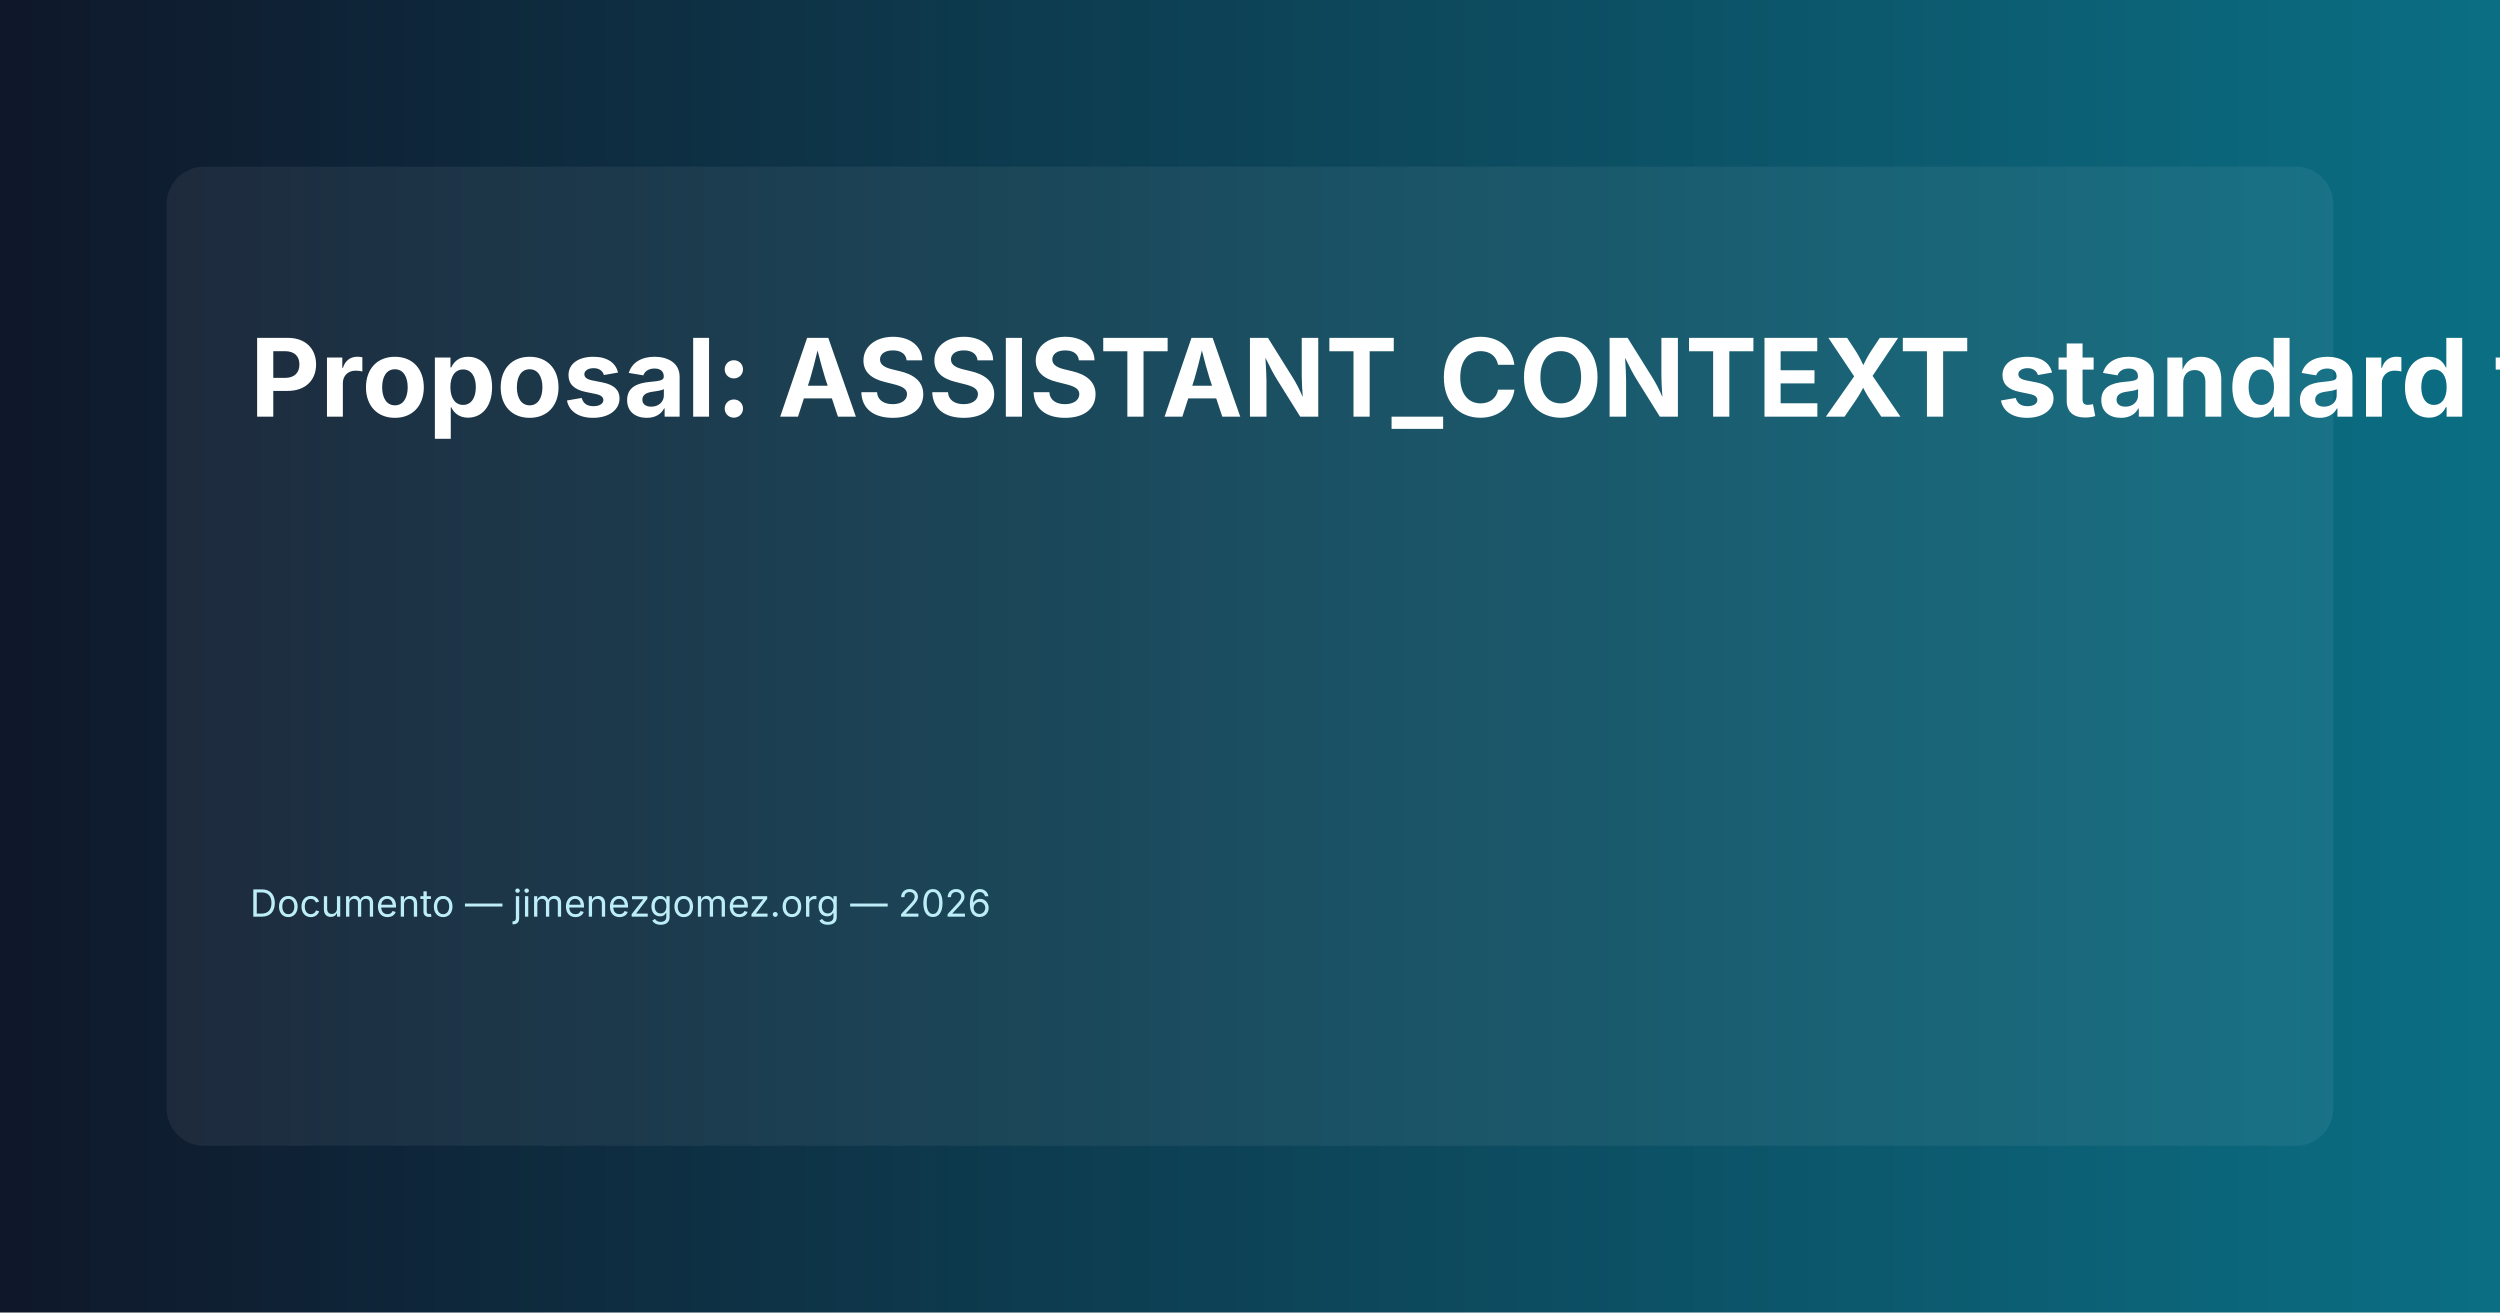
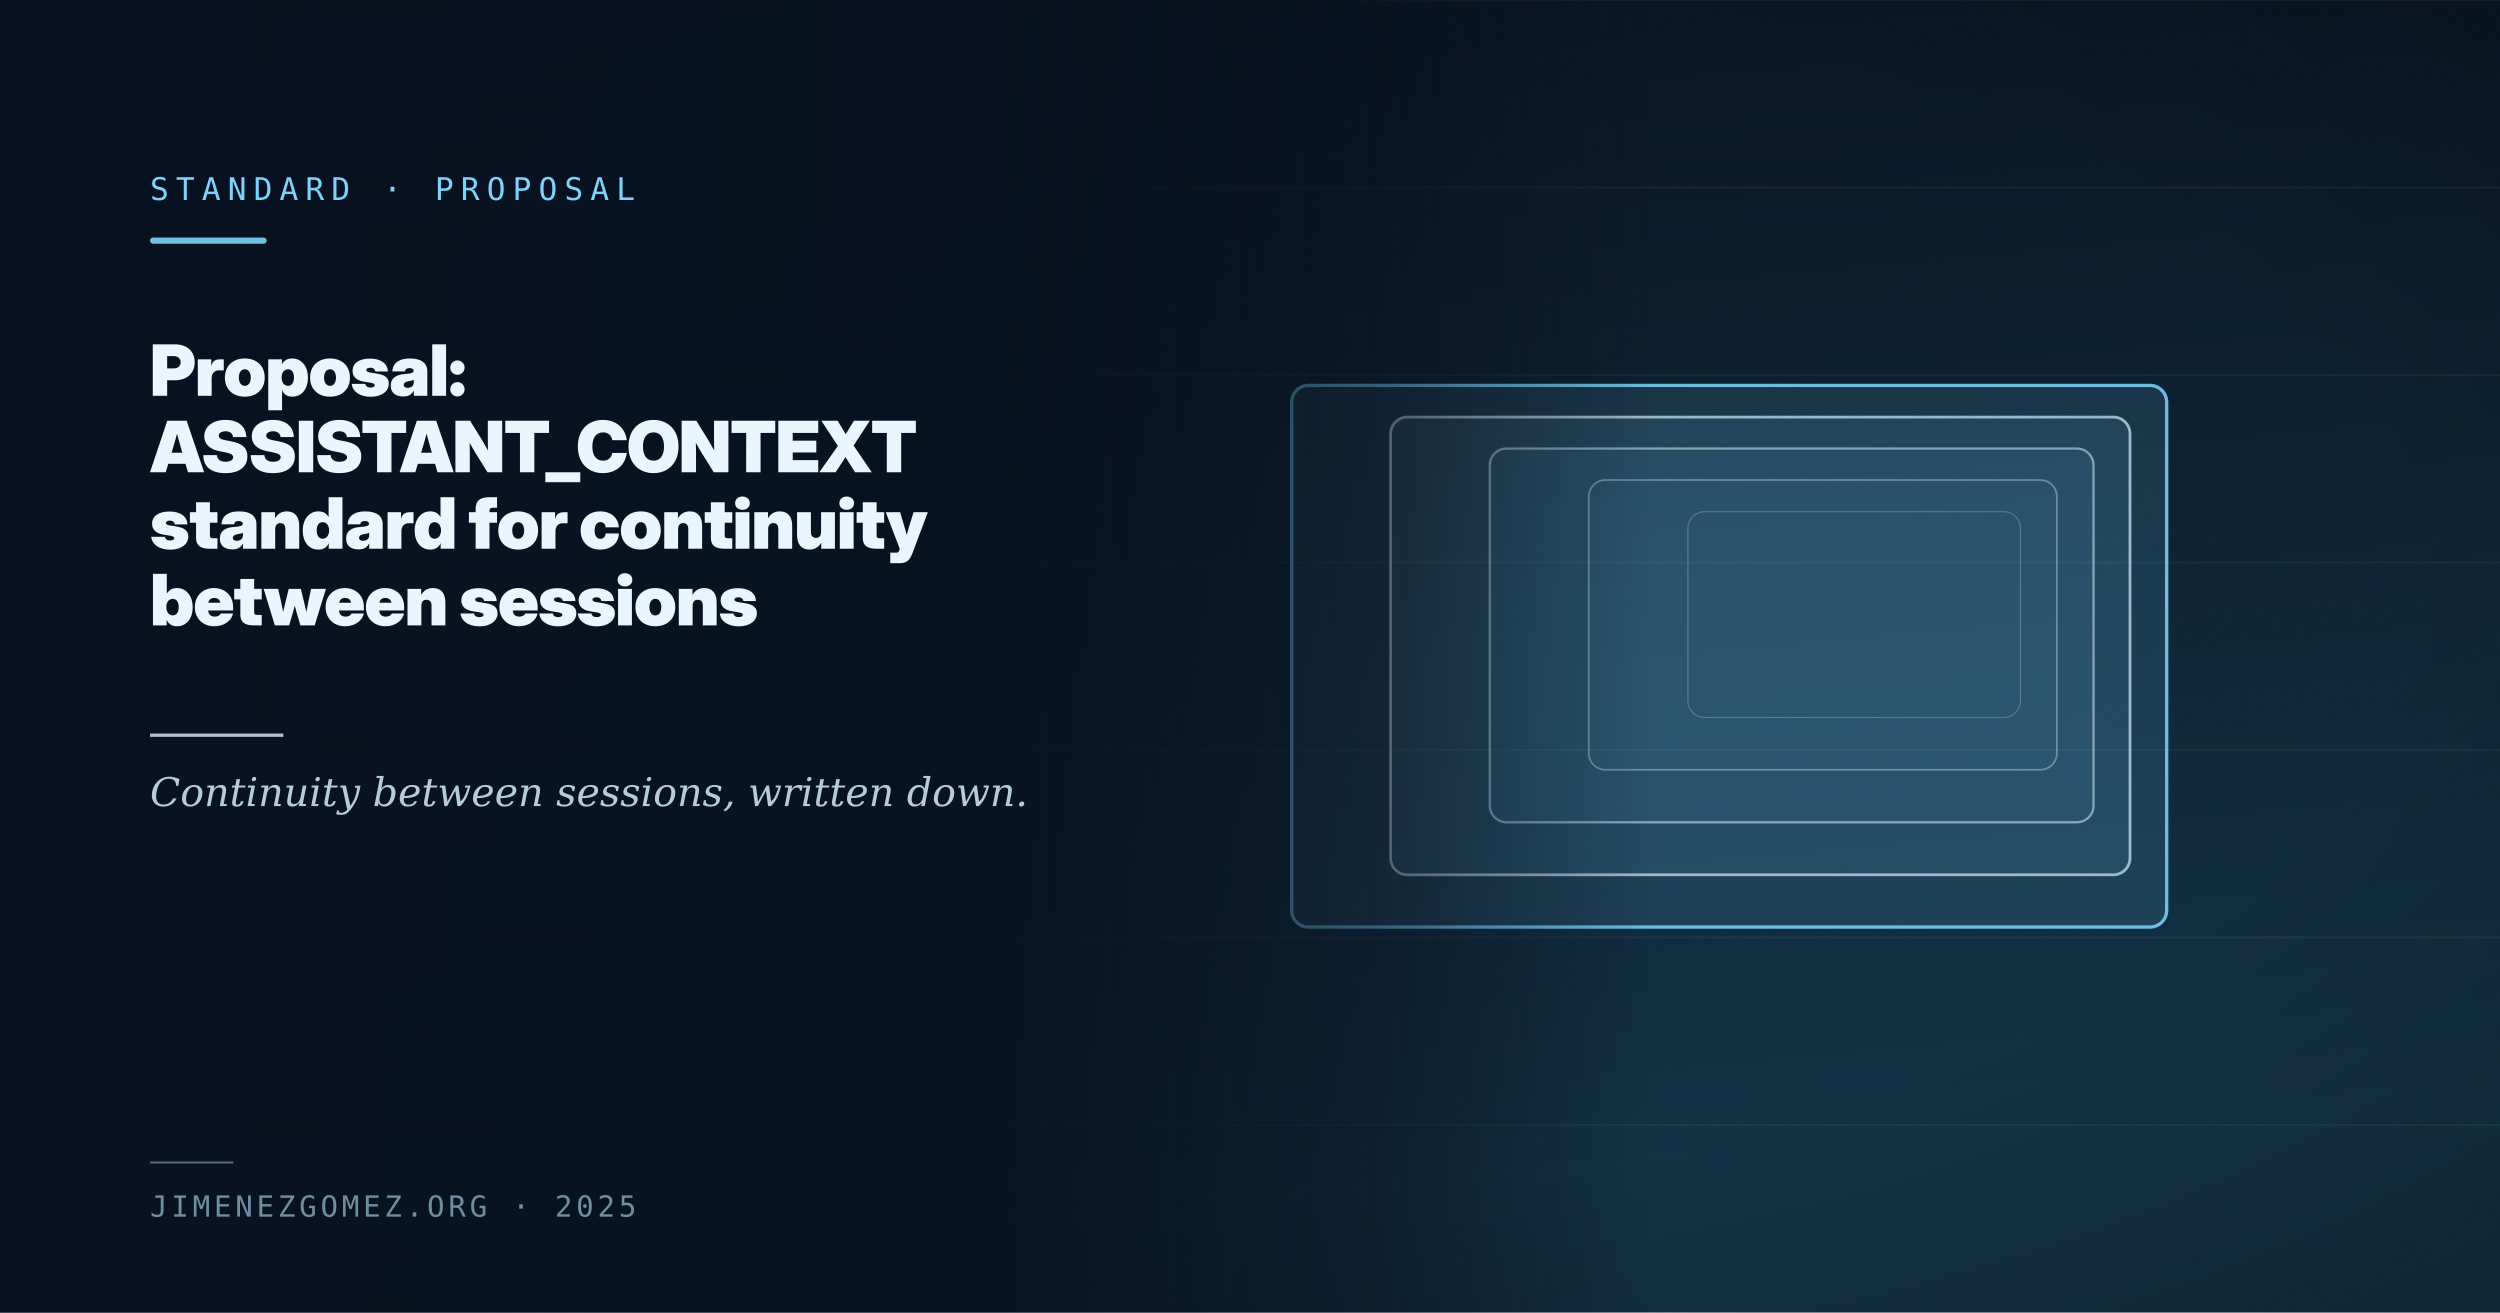
<svg xmlns="http://www.w3.org/2000/svg" width="1200" height="630" viewBox="0 0 1200 630">
  <defs>
-     <linearGradient id="g" x1="0" x2="1">
-       <stop offset="0" stop-color="#0f172a" />
-       <stop offset="1" stop-color="#0b6f84" />
+     <linearGradient id="bg" x1="0" y1="0" x2="0.17" y2="0.98">
+       <stop offset="0%" stop-color="#07111f" />
+       <stop offset="100%" stop-color="#123145" />
+     </linearGradient>
+     <radialGradient id="vig" cx="50%" cy="45%" r="78%">
+       <stop offset="58%" stop-color="#000000" stop-opacity="0" />
+       <stop offset="100%" stop-color="#000000" stop-opacity="0.26" />
+     </radialGradient>
+     <filter id="grain" x="0" y="0" width="100%" height="100%">
+       <feTurbulence type="fractalNoise" baseFrequency="0.7" numOctaves="3" seed="77" result="n" />
+       <feColorMatrix in="n" type="saturate" values="0" />
+       <feComponentTransfer>
+         <feFuncA type="linear" slope="0.5" />
+       </feComponentTransfer>
+     </filter>
+     <linearGradient id="scrim" x1="0" y1="0" x2="1" y2="0">
+       <stop offset="0%" stop-color="#07111f" stop-opacity="0.97" />
+       <stop offset="40%" stop-color="#07111f" stop-opacity="0.90" />
+       <stop offset="55%" stop-color="#07111f" stop-opacity="0.55" />
+       <stop offset="66%" stop-color="#07111f" stop-opacity="0" />
    </linearGradient>
  </defs>
-   <rect width="100%" height="100%" fill="url(#g)" />
-   <g transform="translate(80,80)">
-     <rect x="0" y="0" width="1040" height="470" rx="18" fill-opacity="0.06" fill="#ffffff" />
-     <text x="40" y="120" font-family="Inter, Arial, Helvetica, sans-serif" font-size="52" fill="#ffffff" font-weight="700">Proposal: ASSISTANT_CONTEXT standard for continuity between sessions</text>
-     <text x="40" y="190" font-family="Inter, Arial, Helvetica, sans-serif" font-size="28" fill="#e6f7fb" />
-     <text x="40" y="360" font-family="Inter, Arial, Helvetica, sans-serif" font-size="18" fill="#bdeef7">Documento — jimenezgomez.org — 2026</text>
+   <rect width="1200" height="630" fill="url(#bg)" />
+   <rect width="1200" height="630" fill="url(#vig)" />
+   <g opacity="0.045" stroke="#eaf6fd" stroke-width="1">
+     <line x1="0" y1="0" x2="1200" y2="0" />
+     <line x1="0" y1="90" x2="1200" y2="90" />
+     <line x1="0" y1="180" x2="1200" y2="180" />
+     <line x1="0" y1="270" x2="1200" y2="270" />
+     <line x1="0" y1="360" x2="1200" y2="360" />
+     <line x1="0" y1="450" x2="1200" y2="450" />
+     <line x1="0" y1="540" x2="1200" y2="540" />
  </g>
+   <rect width="1200" height="630" filter="url(#grain)" opacity="0.028" />
+   <g opacity="1">
+     <rect x="620.0" y="185.0" width="420.0" height="260.0" rx="8" fill="#7dd3fc" fill-opacity="0.120" stroke="#7dd3fc" stroke-width="1.6" stroke-opacity="0.85" stroke-linecap="round" stroke-linejoin="round" />
+     <rect x="667.5" y="200.2" width="354.9" height="219.7" rx="8" fill="#7dd3fc" fill-opacity="0.090" stroke="#d3ecf9" stroke-width="1.35" stroke-opacity="0.7" stroke-linecap="round" stroke-linejoin="round" />
+     <rect x="715.1" y="215.3" width="289.8" height="179.4" rx="8" fill="#7dd3fc" fill-opacity="0.060" stroke="#d3ecf9" stroke-width="1.1" stroke-opacity="0.55" stroke-linecap="round" stroke-linejoin="round" />
+     <rect x="762.6" y="230.4" width="224.7" height="139.1" rx="8" fill="#7dd3fc" fill-opacity="0.030" stroke="#d3ecf9" stroke-width="0.85" stroke-opacity="0.4" stroke-linecap="round" stroke-linejoin="round" />
+     <rect x="810.2" y="245.6" width="159.6" height="98.8" rx="8" fill="#7dd3fc" fill-opacity="0.000" stroke="#d3ecf9" stroke-width="0.6" stroke-opacity="0.25" stroke-linecap="round" stroke-linejoin="round" />
+   </g>
+   <rect width="1200" height="630" fill="url(#scrim)" />
+   <text x="72" y="96" font-family="IBM Plex Mono, DejaVu Sans Mono, monospace" font-size="15" letter-spacing="3.4" fill="#7dd3fc" font-weight="500">STANDARD · PROPOSAL</text>
+   <rect x="72" y="114" width="56" height="3" rx="1.5" fill="#7dd3fc" fill-opacity="0.9" />
+   <text x="72" y="190.0" font-family="Inter Display, Inter, DejaVu Sans, sans-serif" font-size="34" font-weight="900" letter-spacing="-0.5" fill="#eaf6fd">Proposal:</text>
+   <text x="72" y="226.7" font-family="Inter Display, Inter, DejaVu Sans, sans-serif" font-size="34" font-weight="900" letter-spacing="-0.5" fill="#eaf6fd">ASSISTANT_CONTEXT</text>
+   <text x="72" y="263.4" font-family="Inter Display, Inter, DejaVu Sans, sans-serif" font-size="34" font-weight="900" letter-spacing="-0.5" fill="#eaf6fd">standard for continuity</text>
+   <text x="72" y="300.2" font-family="Inter Display, Inter, DejaVu Sans, sans-serif" font-size="34" font-weight="900" letter-spacing="-0.5" fill="#eaf6fd">between sessions</text>
+   <line x1="72" y1="352.9" x2="136" y2="352.9" stroke="#d3ecf9" stroke-width="1.6" stroke-opacity="0.8" />
+   <text x="72" y="386.9" font-family="EB Garamond, DejaVu Serif, serif" font-size="19" font-style="italic" fill="#d3ecf9" fill-opacity="0.85">Continuity between sessions, written down.</text>
+   <line x1="72" y1="558" x2="112" y2="558" stroke="#7494a8" stroke-width="1" stroke-opacity="0.7" />
+   <text x="72" y="584" font-family="IBM Plex Mono, DejaVu Sans Mono, monospace" font-size="14" letter-spacing="1.8" fill="#7494a8" fill-opacity="0.95">JIMENEZGOMEZ.ORG · 2025</text>
</svg>
